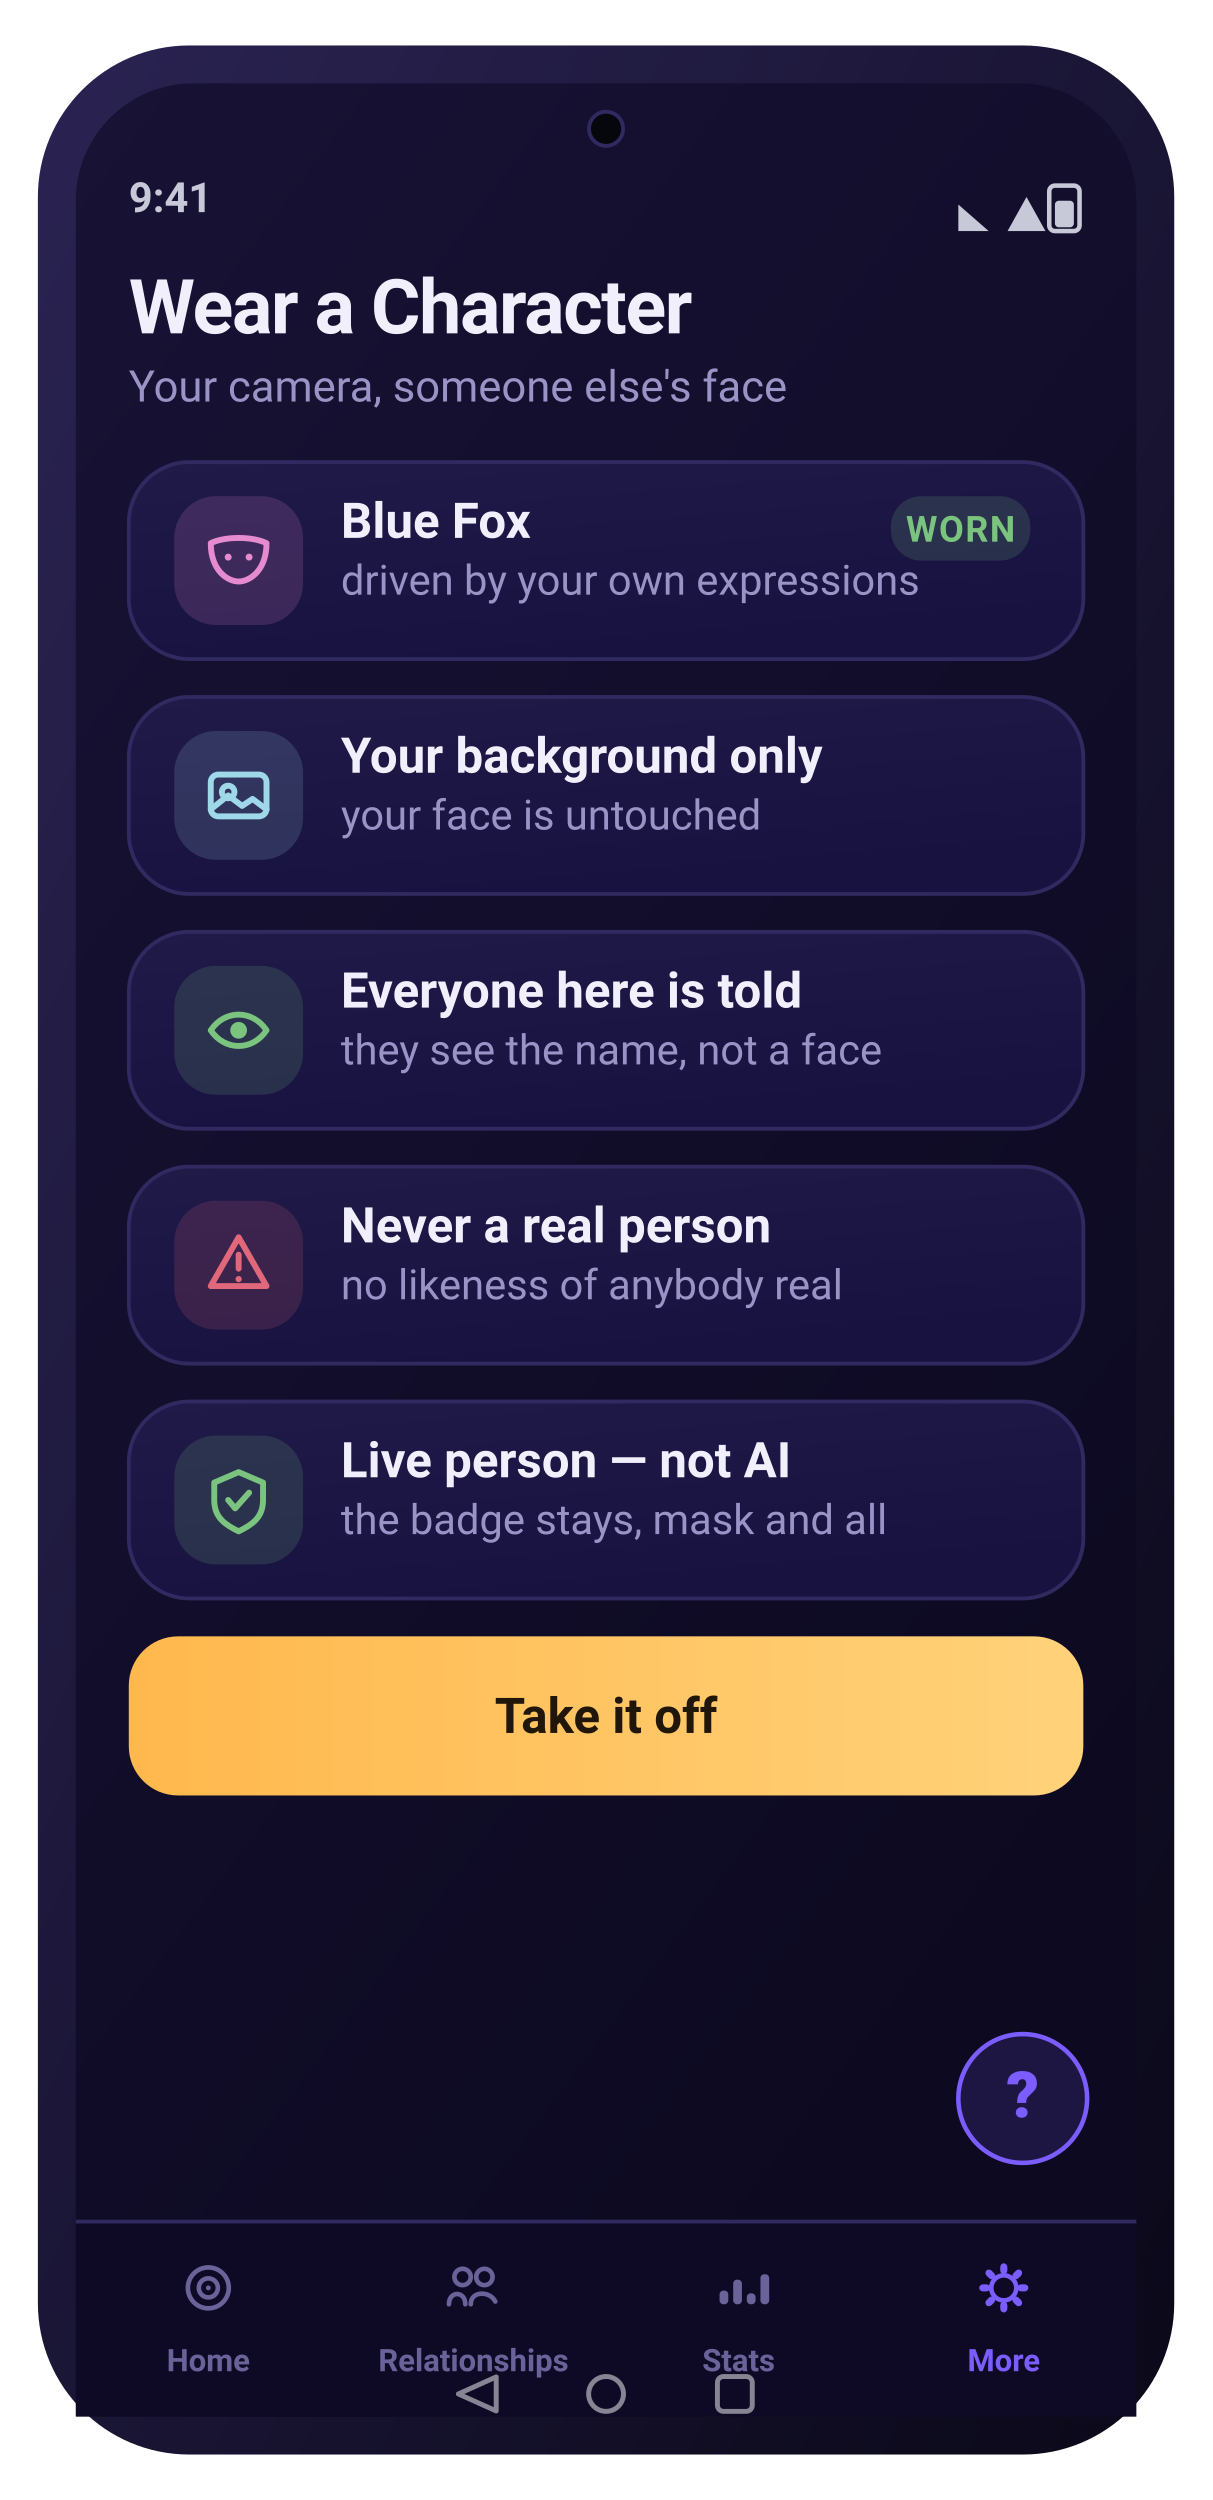
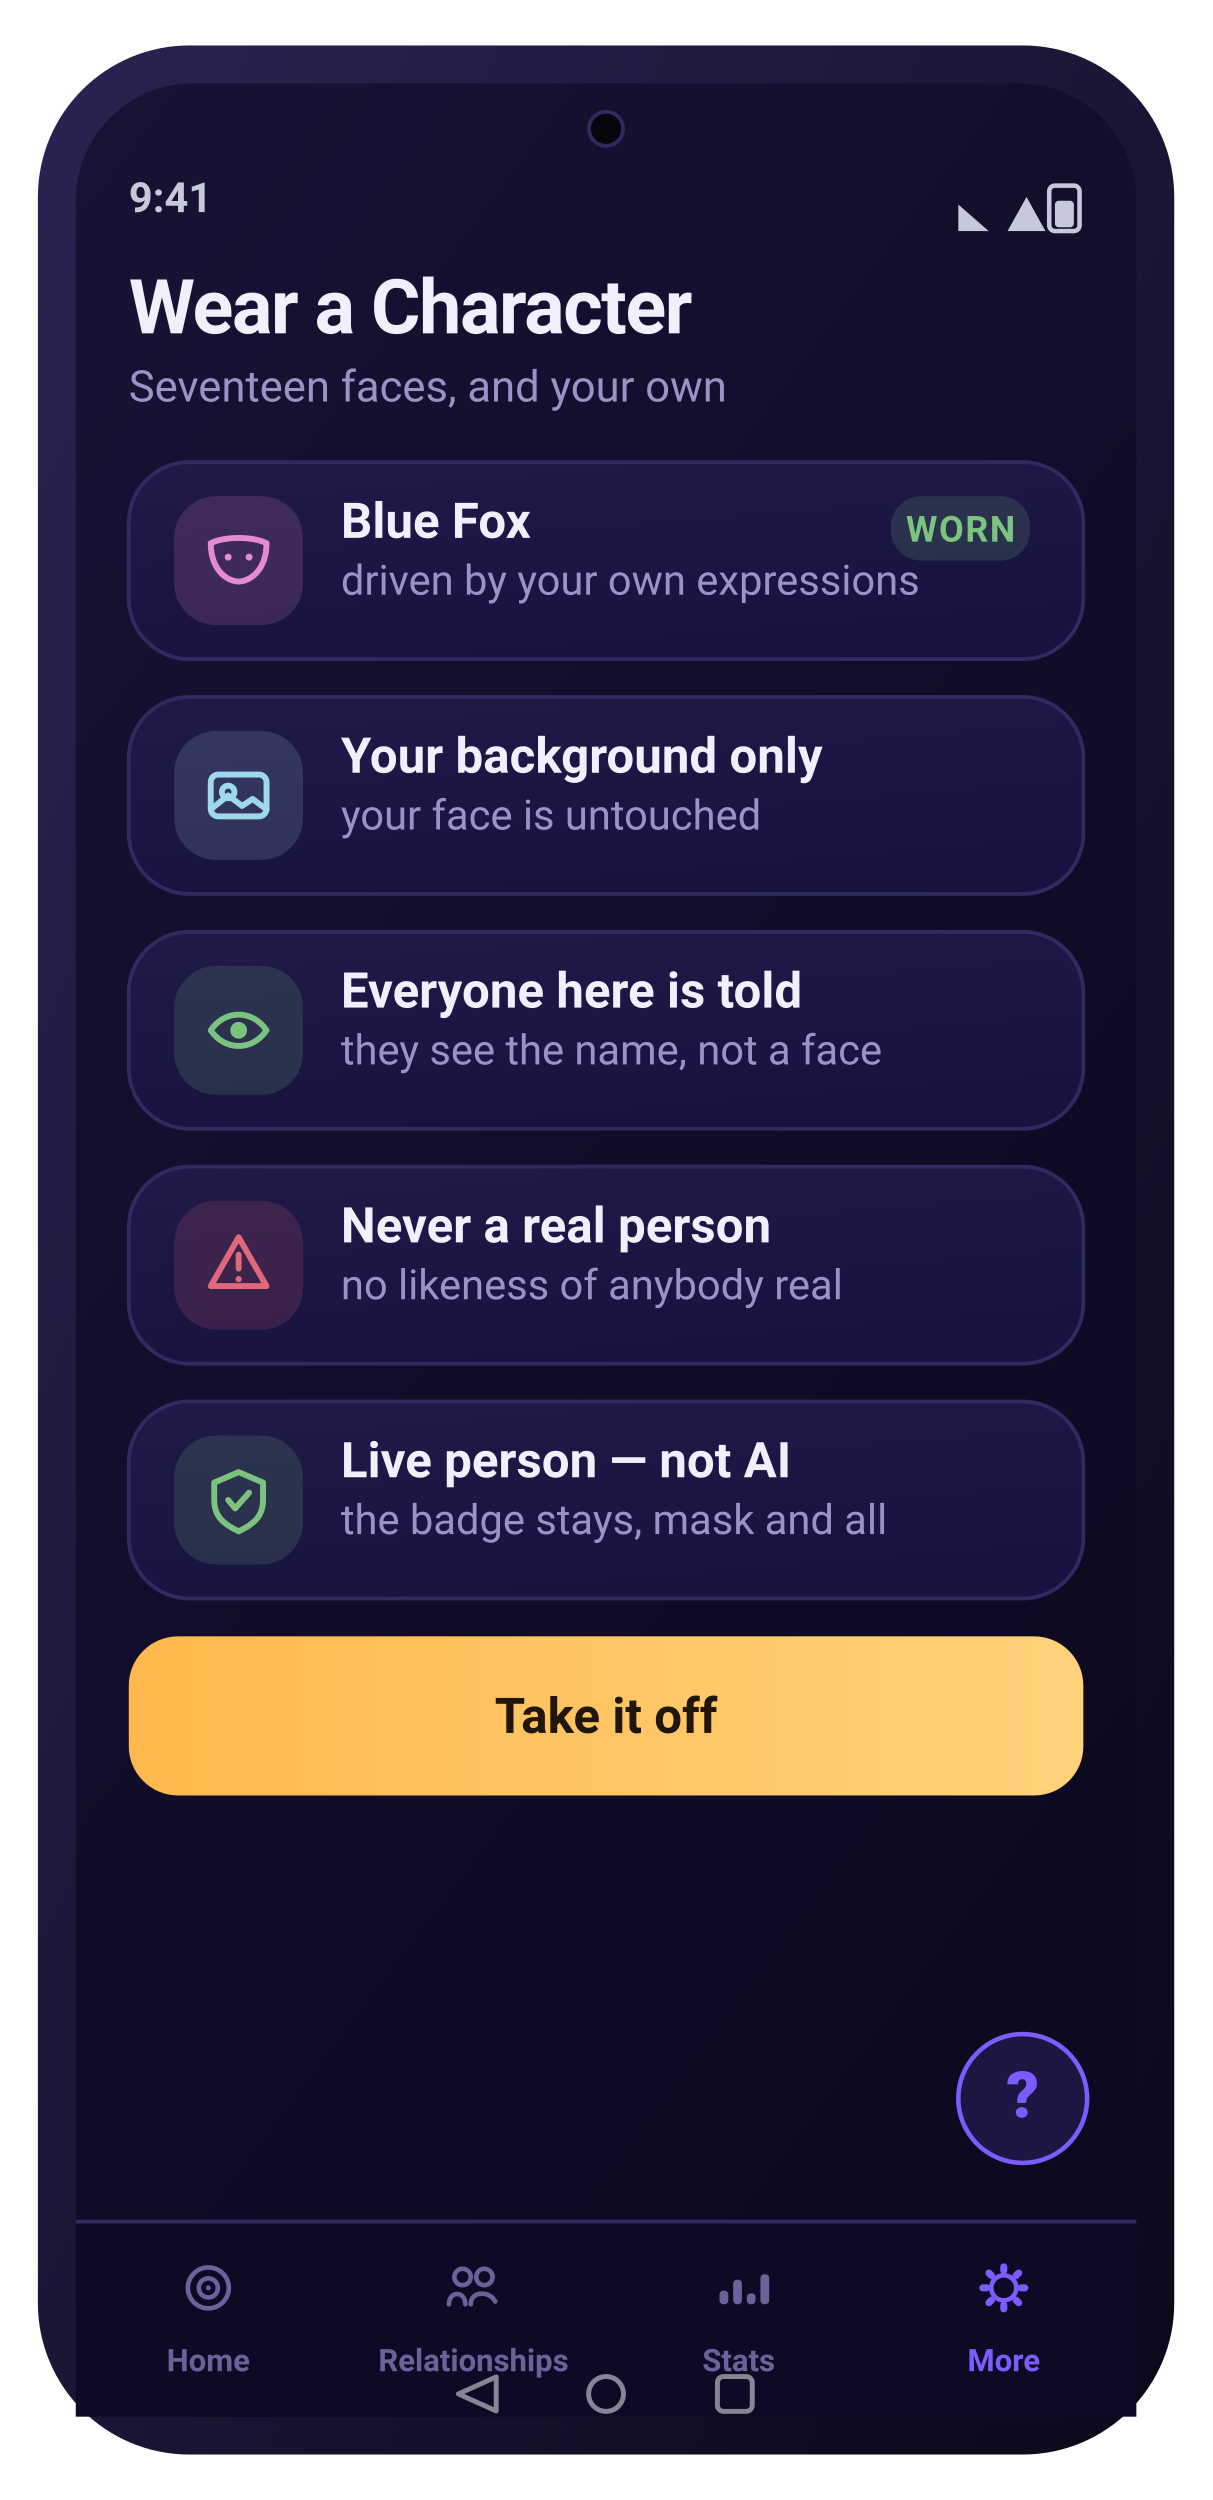
<svg xmlns="http://www.w3.org/2000/svg" width="320" height="660" viewBox="0 0 320 660" role="img" aria-label="Wear a Character screen">
  <defs>
    <linearGradient id="gScr" x1="0" y1="0" x2="0.6" y2="1">
      <stop offset="0" stop-color="#181235" />
      <stop offset="1" stop-color="#0c0920" />
    </linearGradient>
    <linearGradient id="gFrame" x1="0" y1="0" x2="1" y2="1">
      <stop offset="0" stop-color="#2a2352" />
      <stop offset="1" stop-color="#0a0818" />
    </linearGradient>
    <linearGradient id="gCard" x1="0" y1="0" x2="0.4" y2="1">
      <stop offset="0" stop-color="#201a48" />
      <stop offset="1" stop-color="#181240" />
    </linearGradient>
    <linearGradient id="gBrand" x1="0" y1="0" x2="1" y2="0">
      <stop offset="0" stop-color="#7b5cff" />
      <stop offset="1" stop-color="#9d7bff" />
    </linearGradient>
    <linearGradient id="gAmber" x1="0" y1="0" x2="1" y2="0">
      <stop offset="0" stop-color="#ffb84d" />
      <stop offset="1" stop-color="#ffd27a" />
    </linearGradient>
    <linearGradient id="mV" x1="0" y1="0" x2="1" y2="0">
      <stop offset="0" stop-color="#7b5cff" />
      <stop offset="1" stop-color="#9d7bff" />
    </linearGradient>
    <linearGradient id="mA" x1="0" y1="0" x2="1" y2="0">
      <stop offset="0" stop-color="#ffb84d" />
      <stop offset="1" stop-color="#ff9f45" />
    </linearGradient>
    <linearGradient id="mG" x1="0" y1="0" x2="1" y2="0">
      <stop offset="0" stop-color="#5fb87a" />
      <stop offset="1" stop-color="#7bc47f" />
    </linearGradient>
    <linearGradient id="mC" x1="0" y1="0" x2="1" y2="0">
      <stop offset="0" stop-color="#6bb6d6" />
      <stop offset="1" stop-color="#9fd8e8" />
    </linearGradient>
    <radialGradient id="orb" cx="36%" cy="30%" r="78%">
      <stop offset="0" stop-color="#d9ccff" />
      <stop offset="38%" stop-color="#7b5cff" />
      <stop offset="78%" stop-color="#3f3bc0" />
      <stop offset="100%" stop-color="#140f34" />
    </radialGradient>
    <radialGradient id="glow" cx="50%" cy="50%" r="50%">
      <stop offset="0" stop-color="#e78bd0" stop-opacity="0.5" />
      <stop offset="1" stop-color="#e78bd0" stop-opacity="0" />
    </radialGradient>
  </defs>
  <rect x="10.0" y="12.0" width="300.0" height="636.0" rx="40" fill="url(#gFrame)" />
  <rect x="20.0" y="22.0" width="280.0" height="616.0" rx="31" fill="url(#gScr)" />
  <circle cx="160.0" cy="34" r="4.5" fill="#05070d" />
  <circle cx="160.0" cy="34" r="4.5" fill="none" stroke="#302a60" stroke-width="1" />
  <text x="34.0" y="56.0" font-family="-apple-system,BlinkMacSystemFont,'SF Pro Display','SF Pro Text','Segoe UI',Roboto,system-ui,sans-serif" font-size="11" font-weight="600" fill="#c7c9d9" text-anchor="start">9:41</text>
  <rect x="277.0" y="49.0" width="8.0" height="12.0" rx="1.5" fill="none" stroke="#c7c9d9" stroke-width="1.2" />
  <rect x="278.5" y="53.0" width="5.0" height="7.0" rx="1" fill="#c7c9d9" />
  <path d="M266 61 L271 52 L276 61 Z" fill="#c7c9d9" />
  <path d="M253 61 L253 54 L261 61 Z" fill="#c7c9d9" />
  <text x="34.0" y="88.0" font-family="-apple-system,BlinkMacSystemFont,'SF Pro Display','SF Pro Text','Segoe UI',Roboto,system-ui,sans-serif" font-size="20" font-weight="700" fill="#f2effc" text-anchor="start" letter-spacing="-0.4">Wear a Character</text>
-   <text x="34.0" y="106.0" font-family="-apple-system,BlinkMacSystemFont,'SF Pro Display','SF Pro Text','Segoe UI',Roboto,system-ui,sans-serif" font-size="11.5" font-weight="400" fill="#9a93c6" text-anchor="start">Your camera, someone else's face</text>
+   <text x="34.0" y="106.0" font-family="-apple-system,BlinkMacSystemFont,'SF Pro Display','SF Pro Text','Segoe UI',Roboto,system-ui,sans-serif" font-size="11.5" font-weight="400" fill="#9a93c6" text-anchor="start">Seventeen faces, and your own</text>
  <rect x="34.0" y="122.0" width="252.0" height="52.0" rx="16" fill="url(#gCard)" stroke="#302a60" stroke-width="1" />
  <rect x="46.0" y="131.0" width="34.0" height="34.0" rx="11" fill="rgba(231,139,208,0.16)" />
  <path d="M55.64 143.4 c3.68 -1.84 11.04 -1.84 14.72 0 c0 7.36 -4.6 10.12 -7.36 10.12 c-2.76 0 -7.36 -2.76 -7.36 -10.12 Z" fill="none" stroke="#e78bd0" stroke-width="1.56" stroke-linecap="round" stroke-linejoin="round" />
  <circle cx="60.24" cy="147.08" r="0.92" fill="#e78bd0" />
  <circle cx="65.76" cy="147.08" r="0.92" fill="#e78bd0" />
  <text x="90.0" y="142.0" font-family="-apple-system,BlinkMacSystemFont,'SF Pro Display','SF Pro Text','Segoe UI',Roboto,system-ui,sans-serif" font-size="13" font-weight="600" fill="#f2effc" text-anchor="start">Blue Fox</text>
  <text x="90.0" y="157.0" font-family="-apple-system,BlinkMacSystemFont,'SF Pro Display','SF Pro Text','Segoe UI',Roboto,system-ui,sans-serif" font-size="11" font-weight="400" fill="#9a93c6" text-anchor="start">driven by your own expressions</text>
  <rect x="235.2" y="131.0" width="36.8" height="17.0" rx="8" fill="rgba(123,196,127,0.16)" />
  <text x="253.6" y="143.0" font-family="-apple-system,BlinkMacSystemFont,'SF Pro Display','SF Pro Text','Segoe UI',Roboto,system-ui,sans-serif" font-size="9.5" font-weight="700" fill="#7bc47f" text-anchor="middle" letter-spacing="0.4">WORN</text>
  <rect x="34.0" y="184.0" width="252.0" height="52.0" rx="16" fill="url(#gCard)" stroke="#302a60" stroke-width="1" />
  <rect x="46.0" y="193.0" width="34.0" height="34.0" rx="11" fill="rgba(159,216,232,0.16)" />
  <rect x="55.64" y="204.48" width="14.72" height="11.04" rx="2" fill="none" stroke="#9fd8e8" stroke-width="1.56" stroke-linecap="round" stroke-linejoin="round" />
  <circle cx="60.24" cy="209.08" r="1.656" fill="none" stroke="#9fd8e8" stroke-width="1.56" stroke-linecap="round" stroke-linejoin="round" />
  <path d="M55.64 213.68 l4.6 -3.68 3.68 2.76 2.76 -1.84 3.68 2.76" fill="none" stroke="#9fd8e8" stroke-width="1.56" stroke-linecap="round" stroke-linejoin="round" />
  <text x="90.0" y="204.0" font-family="-apple-system,BlinkMacSystemFont,'SF Pro Display','SF Pro Text','Segoe UI',Roboto,system-ui,sans-serif" font-size="13" font-weight="600" fill="#f2effc" text-anchor="start">Your background only</text>
  <text x="90.0" y="219.0" font-family="-apple-system,BlinkMacSystemFont,'SF Pro Display','SF Pro Text','Segoe UI',Roboto,system-ui,sans-serif" font-size="11" font-weight="400" fill="#9a93c6" text-anchor="start">your face is untouched</text>
  <rect x="34.0" y="246.0" width="252.0" height="52.0" rx="16" fill="url(#gCard)" stroke="#302a60" stroke-width="1" />
  <rect x="46.0" y="255.0" width="34.0" height="34.0" rx="11" fill="rgba(123,196,127,0.16)" />
  <path d="M55.64 272.0 c3.68 -5.52 11.04 -5.52 14.72 0 c-3.68 5.52 -11.04 5.52 -14.72 0 Z" fill="none" stroke="#7bc47f" stroke-width="1.56" stroke-linecap="round" stroke-linejoin="round" />
  <circle cx="63" cy="272.0" r="2.208" fill="#7bc47f" />
  <text x="90.0" y="266.0" font-family="-apple-system,BlinkMacSystemFont,'SF Pro Display','SF Pro Text','Segoe UI',Roboto,system-ui,sans-serif" font-size="13" font-weight="600" fill="#f2effc" text-anchor="start">Everyone here is told</text>
  <text x="90.0" y="281.0" font-family="-apple-system,BlinkMacSystemFont,'SF Pro Display','SF Pro Text','Segoe UI',Roboto,system-ui,sans-serif" font-size="11" font-weight="400" fill="#9a93c6" text-anchor="start">they see the name, not a face</text>
  <rect x="34.0" y="308.0" width="252.0" height="52.0" rx="16" fill="url(#gCard)" stroke="#302a60" stroke-width="1" />
  <rect x="46.0" y="317.0" width="34.0" height="34.0" rx="11" fill="rgba(224,104,122,0.16)" />
  <path d="M63 326.64 L70.36 339.52 H55.64 Z" fill="none" stroke="#e0687a" stroke-width="1.56" stroke-linecap="round" stroke-linejoin="round" />
  <path d="M63 331.24 v3.68" fill="none" stroke="#e0687a" stroke-width="1.56" stroke-linecap="round" stroke-linejoin="round" />
  <circle cx="63" cy="337.68" r="0.828" fill="#e0687a" />
  <text x="90.0" y="328.0" font-family="-apple-system,BlinkMacSystemFont,'SF Pro Display','SF Pro Text','Segoe UI',Roboto,system-ui,sans-serif" font-size="13" font-weight="600" fill="#f2effc" text-anchor="start">Never a real person</text>
  <text x="90.0" y="343.0" font-family="-apple-system,BlinkMacSystemFont,'SF Pro Display','SF Pro Text','Segoe UI',Roboto,system-ui,sans-serif" font-size="11" font-weight="400" fill="#9a93c6" text-anchor="start">no likeness of anybody real</text>
  <rect x="34.0" y="370.0" width="252.0" height="52.0" rx="16" fill="url(#gCard)" stroke="#302a60" stroke-width="1" />
  <rect x="46.0" y="379.0" width="34.0" height="34.0" rx="11" fill="rgba(123,196,127,0.16)" />
  <path d="M63 388.64 l6.44 2.76 v4.6 c0 4.6 -2.76 6.44 -6.44 8.28 c-3.68 -1.84 -6.44 -3.68 -6.44 -8.28 v-4.6 Z" fill="none" stroke="#7bc47f" stroke-width="1.56" stroke-linecap="round" stroke-linejoin="round" />
  <path d="M60.24 396.0 l1.84 2.208 3.68 -4.14" fill="none" stroke="#7bc47f" stroke-width="1.56" stroke-linecap="round" stroke-linejoin="round" />
  <text x="90.0" y="390.0" font-family="-apple-system,BlinkMacSystemFont,'SF Pro Display','SF Pro Text','Segoe UI',Roboto,system-ui,sans-serif" font-size="13" font-weight="600" fill="#f2effc" text-anchor="start">Live person — not AI</text>
  <text x="90.0" y="405.0" font-family="-apple-system,BlinkMacSystemFont,'SF Pro Display','SF Pro Text','Segoe UI',Roboto,system-ui,sans-serif" font-size="11" font-weight="400" fill="#9a93c6" text-anchor="start">the badge stays, mask and all</text>
  <rect x="34.0" y="432.0" width="252.0" height="42.0" rx="13" fill="url(#gAmber)" />
  <text x="160.0" y="457.5" font-family="-apple-system,BlinkMacSystemFont,'SF Pro Display','SF Pro Text','Segoe UI',Roboto,system-ui,sans-serif" font-size="13" font-weight="700" fill="#20160a" text-anchor="middle">Take it off</text>
  <rect x="20.0" y="586.0" width="280.0" height="52.0" rx="0" fill="#0e0a26" />
  <rect x="20" y="586" width="280" height="1" fill="#302a60" />
  <circle cx="55.0" cy="604" r="5.4" fill="none" stroke="#6a6399" stroke-width="1.22" stroke-linecap="round" stroke-linejoin="round" />
  <circle cx="55.0" cy="604" r="2.52" fill="none" stroke="#6a6399" stroke-width="1.22" stroke-linecap="round" stroke-linejoin="round" />
  <circle cx="55.0" cy="604" r="0.648" fill="#6a6399" />
  <text x="55.0" y="626.0" font-family="-apple-system,BlinkMacSystemFont,'SF Pro Display','SF Pro Text','Segoe UI',Roboto,system-ui,sans-serif" font-size="8.2" font-weight="600" fill="#6a6399" text-anchor="middle">Home</text>
  <circle cx="122.12" cy="601.12" r="2.16" fill="none" stroke="#6a6399" stroke-width="1.22" stroke-linecap="round" stroke-linejoin="round" />
  <circle cx="127.88" cy="601.12" r="2.16" fill="none" stroke="#6a6399" stroke-width="1.22" stroke-linecap="round" stroke-linejoin="round" />
  <path d="M118.52 608.32 c0 -3.6 4.32 -3.6 4.32 0 M124.28 608.32 c0 -3.6 5.04 -3.6 6.48 -0.72" fill="none" stroke="#6a6399" stroke-width="1.22" stroke-linecap="round" stroke-linejoin="round" />
  <text x="125.0" y="626.0" font-family="-apple-system,BlinkMacSystemFont,'SF Pro Display','SF Pro Text','Segoe UI',Roboto,system-ui,sans-serif" font-size="8.2" font-weight="600" fill="#6a6399" text-anchor="middle">Relationships</text>
  <rect x="189.96" y="604.72" width="2.304" height="3.6" rx="1" fill="#6a6399" />
  <rect x="193.56" y="601.84" width="2.304" height="6.48" rx="1" fill="#6a6399" />
  <rect x="197.16" y="605.44" width="2.304" height="2.88" rx="1" fill="#6a6399" />
  <rect x="200.76" y="600.4" width="2.304" height="7.92" rx="1" fill="#6a6399" />
  <text x="195.0" y="626.0" font-family="-apple-system,BlinkMacSystemFont,'SF Pro Display','SF Pro Text','Segoe UI',Roboto,system-ui,sans-serif" font-size="8.2" font-weight="600" fill="#6a6399" text-anchor="middle">Stats</text>
  <rect x="264.064" y="597.52" width="1.872" height="2.88" rx="1" transform="rotate(0 265.0 604)" fill="#7b5cff" />
  <rect x="264.064" y="597.52" width="1.872" height="2.88" rx="1" transform="rotate(45 265.0 604)" fill="#7b5cff" />
  <rect x="264.064" y="597.52" width="1.872" height="2.88" rx="1" transform="rotate(90 265.0 604)" fill="#7b5cff" />
  <rect x="264.064" y="597.52" width="1.872" height="2.88" rx="1" transform="rotate(135 265.0 604)" fill="#7b5cff" />
  <rect x="264.064" y="597.52" width="1.872" height="2.88" rx="1" transform="rotate(180 265.0 604)" fill="#7b5cff" />
  <rect x="264.064" y="597.52" width="1.872" height="2.88" rx="1" transform="rotate(225 265.0 604)" fill="#7b5cff" />
  <rect x="264.064" y="597.52" width="1.872" height="2.88" rx="1" transform="rotate(270 265.0 604)" fill="#7b5cff" />
  <rect x="264.064" y="597.52" width="1.872" height="2.88" rx="1" transform="rotate(315 265.0 604)" fill="#7b5cff" />
  <circle cx="265.0" cy="604" r="3.312" fill="none" stroke="#7b5cff" stroke-width="1.22" stroke-linecap="round" stroke-linejoin="round" />
  <text x="265.0" y="626.0" font-family="-apple-system,BlinkMacSystemFont,'SF Pro Display','SF Pro Text','Segoe UI',Roboto,system-ui,sans-serif" font-size="8.2" font-weight="600" fill="#7b5cff" text-anchor="middle">More</text>
  <circle cx="270" cy="554" r="17" fill="rgba(123,92,255,0.16)" stroke="#7b5cff" stroke-width="1.2" />
  <text x="270.0" y="559.0" font-family="-apple-system,BlinkMacSystemFont,'SF Pro Display','SF Pro Text','Segoe UI',Roboto,system-ui,sans-serif" font-size="17" font-weight="800" fill="#7b5cff" text-anchor="middle">?</text>
  <path d="M131.0 627.5 L121.0 632 L131.0 636.5 Z" fill="none" stroke="rgba(255,255,255,0.5)" stroke-width="1.3" stroke-linejoin="round" />
  <circle cx="160.0" cy="632" r="4.6" fill="none" stroke="rgba(255,255,255,0.5)" stroke-width="1.3" />
  <rect x="189.4" y="627.4" width="9.2" height="9.2" rx="1.6" fill="none" stroke="rgba(255,255,255,0.5)" stroke-width="1.3" />
</svg>
